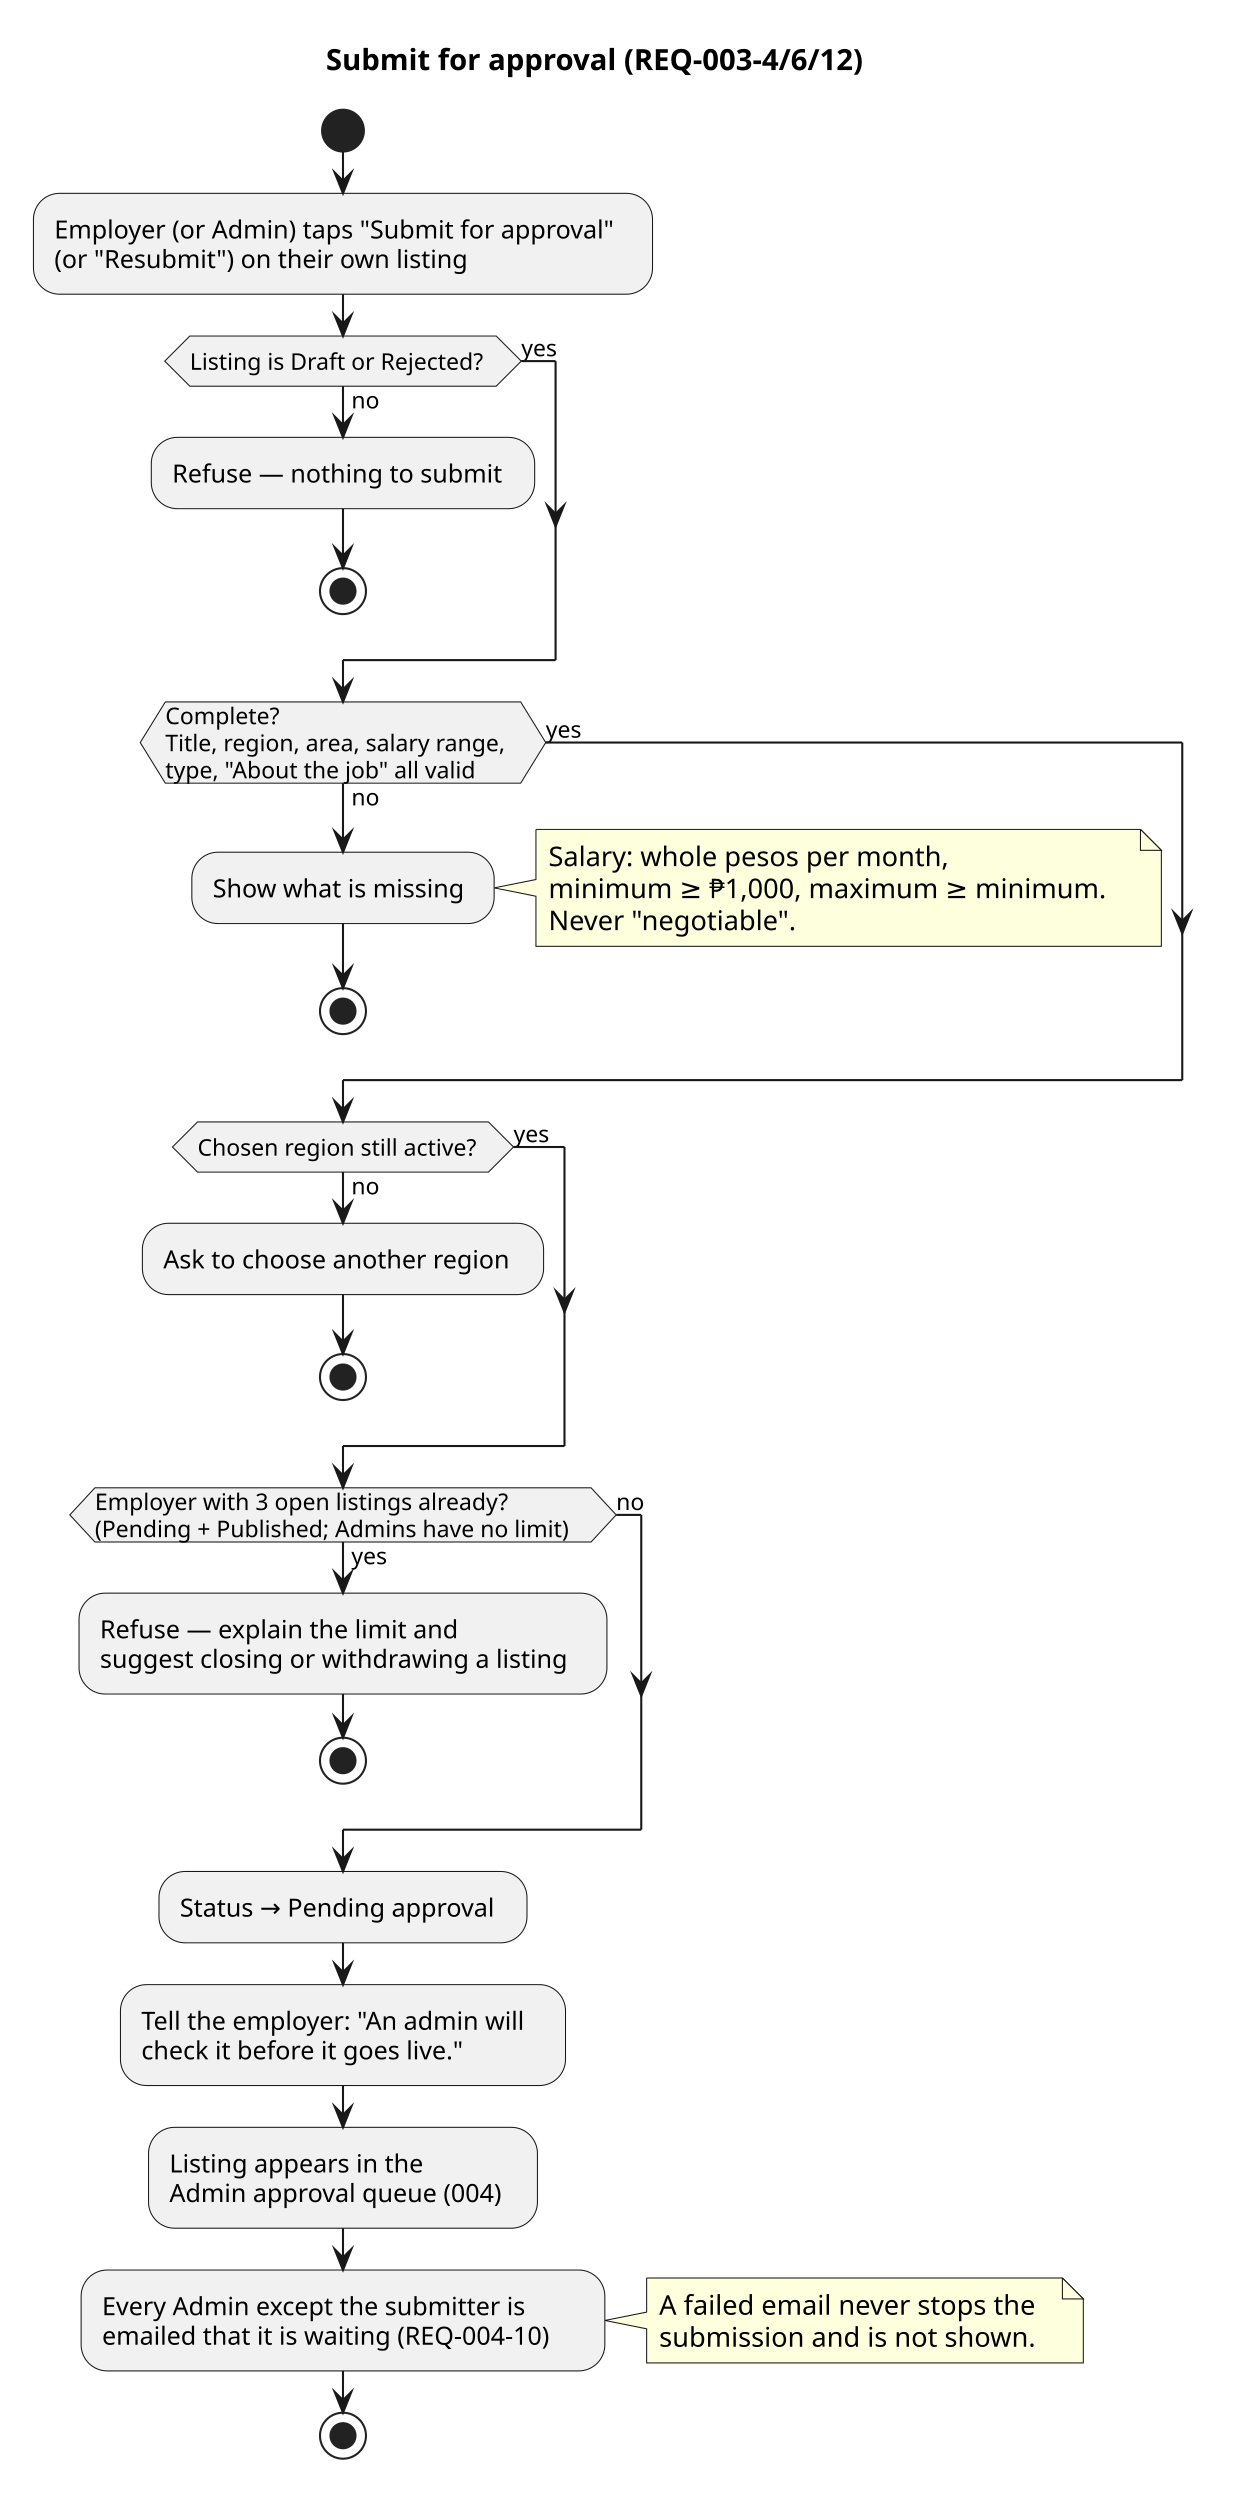
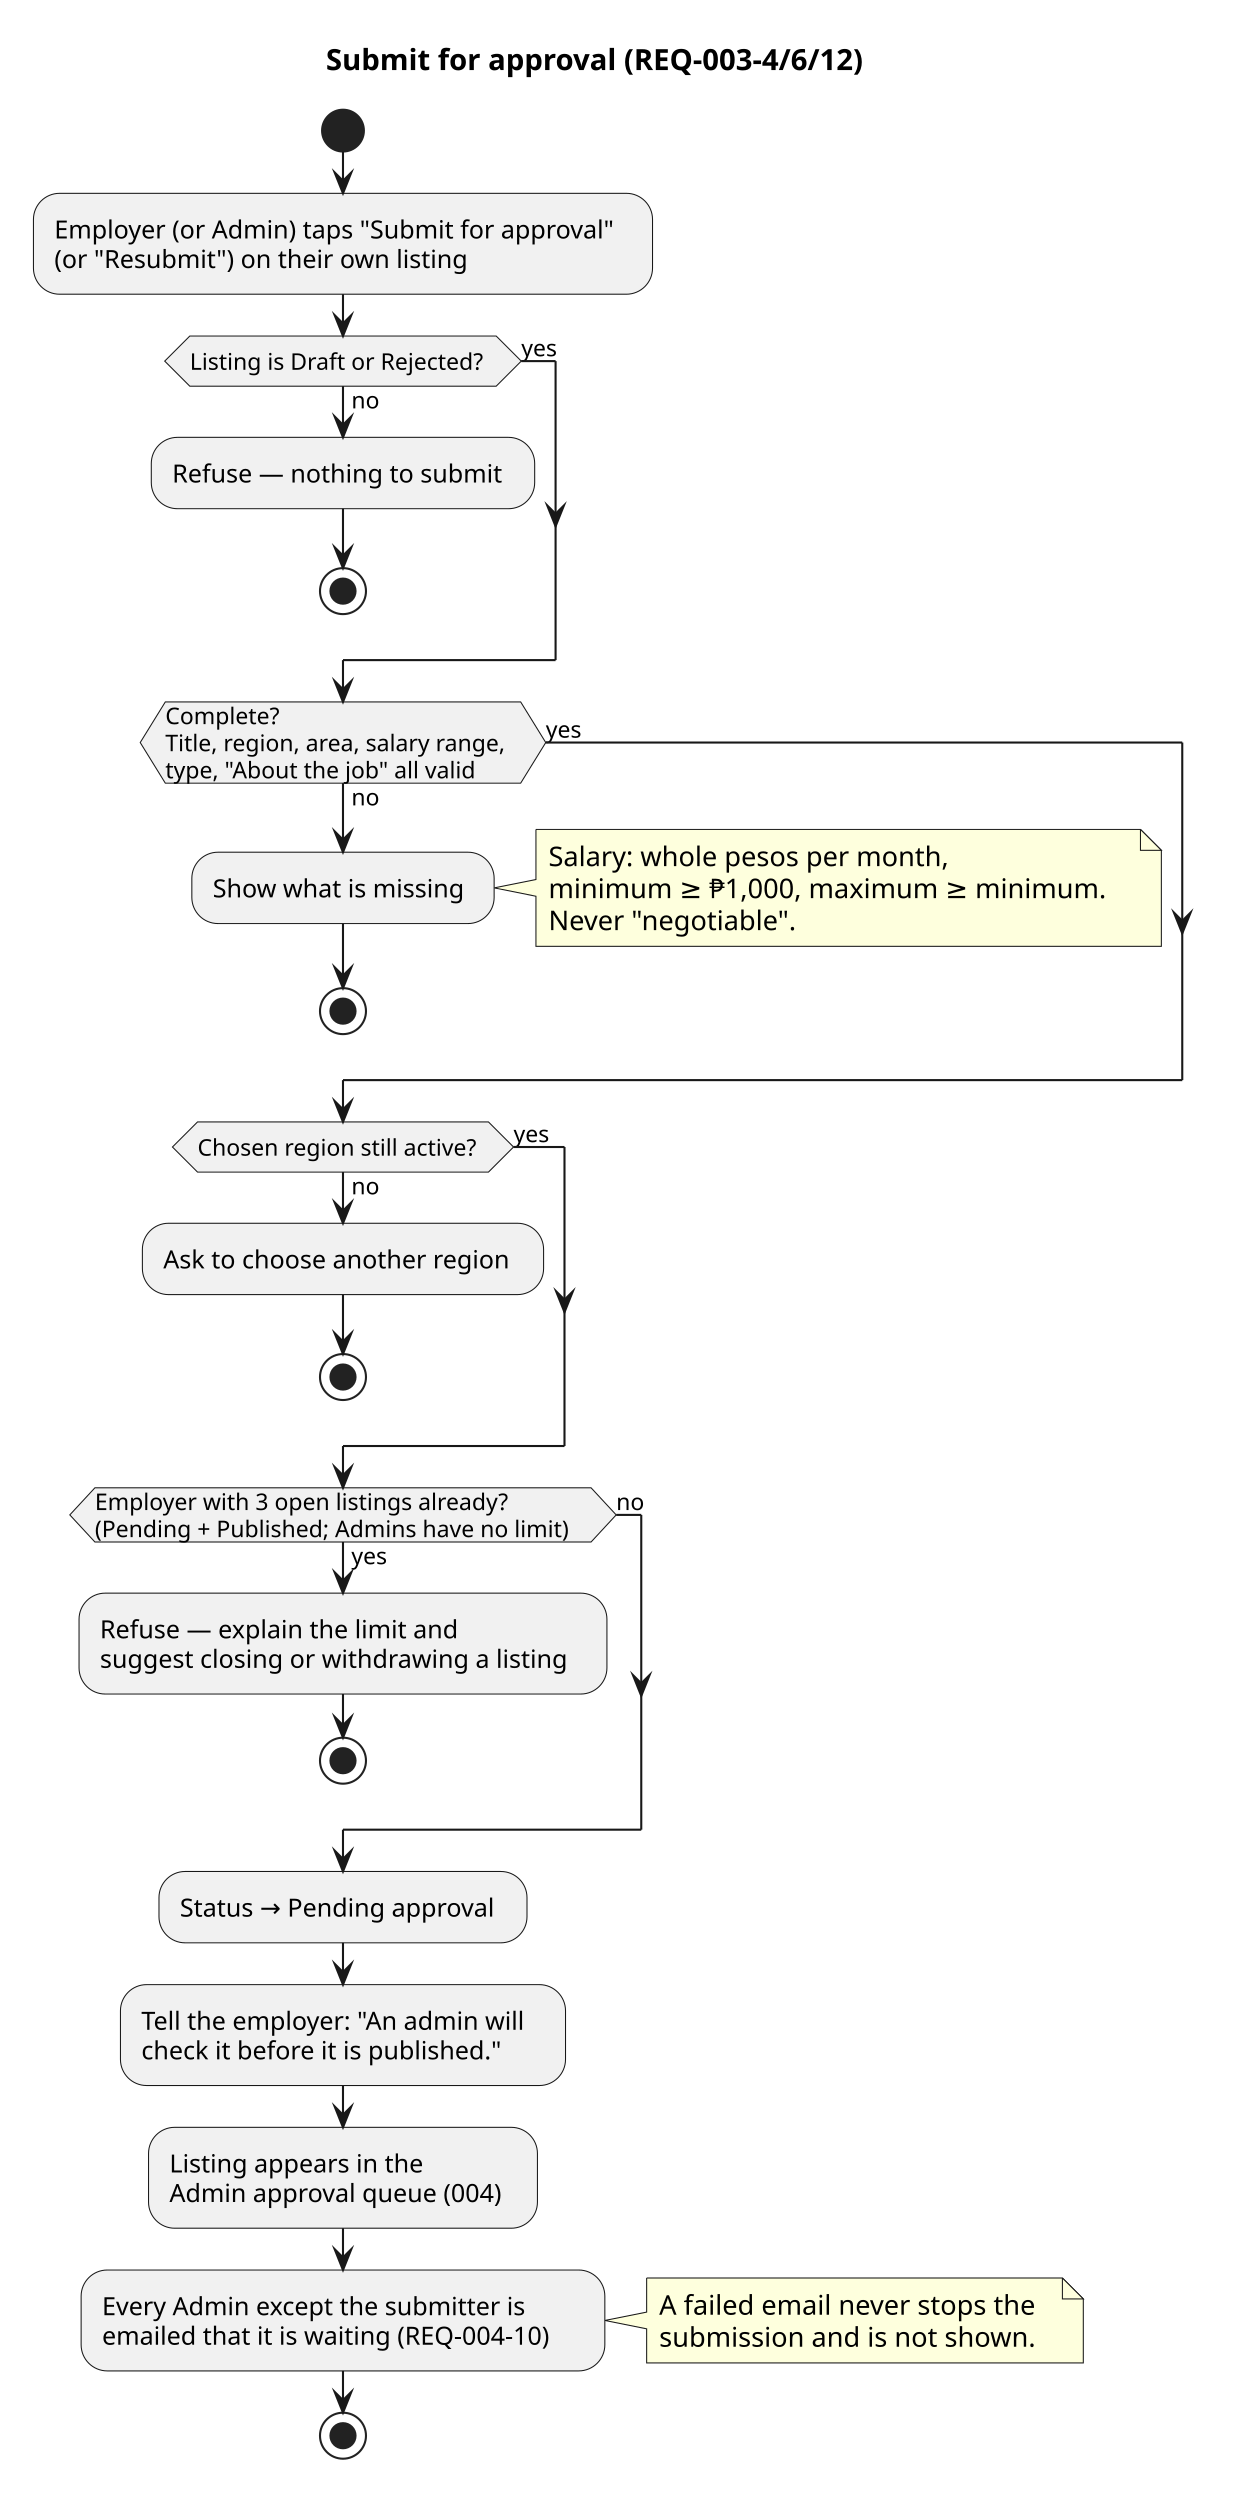
<svg xmlns="http://www.w3.org/2000/svg" version="1.1" data-diagram-type="ACTIVITY" style="width:600px;height:1196px;background:#FFFFFF;" width="600px" height="1196px" viewBox="0 0 600 1196" zoomAndPan="magnify" preserveAspectRatio="none" contentStyleType="text/css">
  <defs />
  <g font-family="sans-serif" lengthAdjust="spacing">
    <g class="title" data-source-line="2">
      <text x="155.926" y="33.535" fill="#000" font-size="14" textLength="286.74" font-weight="700">Submit for approval (REQ-003-4/6/12)</text>
    </g>
    <ellipse cx="164.085" cy="62.488" rx="10" ry="10" fill="#222" style="stroke:#222;stroke-width:1;" />
    <rect x="16" y="92.488" width="296.17" height="48.266" fill="#F1F1F1" style="stroke:#181818;stroke-width:0.5;" rx="12.5" ry="12.5" />
    <text x="26" y="114.09" fill="#000" font-size="12" textLength="276.17">Employer (or Admin) taps "Submit for approval"</text>
    <text x="26" y="128.223" fill="#000" font-size="12" textLength="204.41">(or "Resubmit") on their own listing</text>
    <rect x="72.379" y="209.231" width="183.412" height="34.133" fill="#F1F1F1" style="stroke:#181818;stroke-width:0.5;" rx="12.5" ry="12.5" />
    <text x="82.379" y="230.833" fill="#000" font-size="12" textLength="163.412">Refuse — nothing to submit</text>
    <ellipse cx="164.085" cy="282.798" rx="11" ry="11" fill="none" style="stroke:#222;stroke-width:1;" />
    <ellipse cx="164.085" cy="282.798" rx="6" ry="6" fill="#222" style="stroke:#222;stroke-width:1;" />
    <polygon points="90.799,160.754,237.371,160.754,249.371,172.754,237.371,184.754,90.799,184.754,78.799,172.754,90.799,160.754" fill="#F1F1F1" style="stroke:#181818;stroke-width:0.5;stroke-linejoin:miter;stroke-miterlimit:10;" />
    <text x="168.085" y="195.389" fill="#000" font-size="11" textLength="13.583">no</text>
    <text x="90.799" y="176.911" fill="#000" font-size="11" textLength="146.572">Listing is Draft or Rejected?</text>
    <text x="249.371" y="170.434" fill="#000" font-size="11" textLength="17.483">yes</text>
    <path d="M256.394,396.798 L256.394,420.764 L236.394,424.764 L256.394,428.764 L256.394,452.729 A0,0 0 0 0 256.394,452.729 L555.592,452.729 A0,0 0 0 0 555.592,452.729 L555.592,406.798 L545.592,396.798 L256.394,396.798 A0,0 0 0 0 256.394,396.798" style="stroke:#181818;stroke-width:0.5;" fill="#FEFFDD" />
    <path d="M545.592,396.798 L545.592,406.798 L555.592,406.798 L545.592,396.798" style="stroke:#181818;stroke-width:0.5;" fill="#FEFFDD" />
    <text x="262.394" y="414.366" fill="#000" font-size="13" textLength="197.507">Salary: whole pesos per month,</text>
    <text x="262.394" y="429.677" fill="#000" font-size="13" textLength="278.199">minimum ≥ ₱1,000, maximum ≥ minimum.</text>
    <text x="262.394" y="444.987" fill="#000" font-size="13" textLength="120.459">Never "negotiable".</text>
    <rect x="91.776" y="407.697" width="144.617" height="34.133" fill="#F1F1F1" style="stroke:#181818;stroke-width:0.5;" rx="12.5" ry="12.5" />
    <text x="101.776" y="429.299" fill="#000" font-size="12" textLength="124.617">Show what is missing</text>
    <ellipse cx="164.085" cy="483.729" rx="11" ry="11" fill="none" style="stroke:#222;stroke-width:1;" />
    <ellipse cx="164.085" cy="483.729" rx="6" ry="6" fill="#222" style="stroke:#222;stroke-width:1;" />
    <polygon points="79.082,335.798,249.088,335.798,261.088,355.23,249.088,374.663,79.082,374.663,67.082,355.23,79.082,335.798" fill="#F1F1F1" style="stroke:#181818;stroke-width:0.5;stroke-linejoin:miter;stroke-miterlimit:10;" />
    <text x="168.085" y="385.298" fill="#000" font-size="11" textLength="13.583">no</text>
    <text x="79.082" y="346.433" fill="#000" font-size="11" textLength="55.752">Complete?</text>
    <text x="79.082" y="359.388" fill="#000" font-size="11" textLength="170.006">Title, region, area, salary range,</text>
    <text x="79.082" y="372.343" fill="#000" font-size="11" textLength="155.805">type, "About the job" all valid</text>
    <text x="261.088" y="352.91" fill="#000" font-size="11" textLength="17.483">yes</text>
    <rect x="68.116" y="585.207" width="191.938" height="34.133" fill="#F1F1F1" style="stroke:#181818;stroke-width:0.5;" rx="12.5" ry="12.5" />
    <text x="78.116" y="606.809" fill="#000" font-size="12" textLength="171.938">Ask to choose another region</text>
    <ellipse cx="164.085" cy="658.773" rx="11" ry="11" fill="none" style="stroke:#222;stroke-width:1;" />
    <ellipse cx="164.085" cy="658.773" rx="6" ry="6" fill="#222" style="stroke:#222;stroke-width:1;" />
    <polygon points="94.497,536.729,233.673,536.729,245.673,548.729,233.673,560.729,94.497,560.729,82.497,548.729,94.497,536.729" fill="#F1F1F1" style="stroke:#181818;stroke-width:0.5;stroke-linejoin:miter;stroke-miterlimit:10;" />
    <text x="168.085" y="571.364" fill="#000" font-size="11" textLength="13.583">no</text>
    <text x="94.497" y="552.887" fill="#000" font-size="11" textLength="139.176">Chosen region still active?</text>
    <text x="245.673" y="546.409" fill="#000" font-size="11" textLength="17.483">yes</text>
    <rect x="37.814" y="762.161" width="252.541" height="48.266" fill="#F1F1F1" style="stroke:#181818;stroke-width:0.5;" rx="12.5" ry="12.5" />
    <text x="47.814" y="783.763" fill="#000" font-size="12" textLength="178.875">Refuse — explain the limit and</text>
    <text x="47.814" y="797.896" fill="#000" font-size="12" textLength="232.541">suggest closing or withdrawing a listing</text>
    <ellipse cx="164.085" cy="842.316" rx="11" ry="11" fill="none" style="stroke:#222;stroke-width:1;" />
    <ellipse cx="164.085" cy="842.316" rx="6" ry="6" fill="#222" style="stroke:#222;stroke-width:1;" />
    <polygon points="45.392,711.773,282.778,711.773,294.778,724.729,282.778,737.684,45.392,737.684,33.392,724.729,45.392,711.773" fill="#F1F1F1" style="stroke:#181818;stroke-width:0.5;stroke-linejoin:miter;stroke-miterlimit:10;" />
    <text x="168.085" y="748.318" fill="#000" font-size="11" textLength="17.483">yes</text>
    <text x="45.392" y="722.408" fill="#000" font-size="11" textLength="204.88">Employer with 3 open listings already?</text>
    <text x="45.392" y="735.363" fill="#000" font-size="11" textLength="237.386">(Pending + Published; Admins have no limit)</text>
    <text x="294.778" y="722.408" fill="#000" font-size="11" textLength="13.583">no</text>
    <rect x="76.056" y="895.316" width="176.059" height="34.133" fill="#F1F1F1" style="stroke:#181818;stroke-width:0.5;" rx="12.5" ry="12.5" />
    <text x="86.056" y="916.918" fill="#000" font-size="12" textLength="156.059">Status → Pending approval</text>
    <rect x="57.625" y="949.449" width="212.92" height="48.266" fill="#F1F1F1" style="stroke:#181818;stroke-width:0.5;" rx="12.5" ry="12.5" />
    <text x="67.625" y="971.051" fill="#000" font-size="12" textLength="192.92">Tell the employer: "An admin will</text>
-     <text x="67.625" y="985.184" fill="#000" font-size="12" textLength="161.725">check it before it goes live."</text>
+     <text x="67.625" y="985.184" fill="#000" font-size="12" textLength="181.113">check it before it is published."</text>
    <rect x="71.061" y="1017.715" width="186.049" height="48.266" fill="#F1F1F1" style="stroke:#181818;stroke-width:0.5;" rx="12.5" ry="12.5" />
    <text x="81.061" y="1039.316" fill="#000" font-size="12" textLength="125.871">Listing appears in the</text>
    <text x="81.061" y="1053.449" fill="#000" font-size="12" textLength="166.049">Admin approval queue (004)</text>
    <path d="M309.356,1089.803 L309.356,1106.113 L289.356,1110.113 L309.356,1114.113 L309.356,1130.424 A0,0 0 0 0 309.356,1130.424 L518.253,1130.424 A0,0 0 0 0 518.253,1130.424 L518.253,1099.803 L508.253,1089.803 L309.356,1089.803 A0,0 0 0 0 309.356,1089.803" style="stroke:#181818;stroke-width:0.5;" fill="#FEFFDD" />
    <path d="M508.253,1089.803 L508.253,1099.803 L518.253,1099.803 L508.253,1089.803" style="stroke:#181818;stroke-width:0.5;" fill="#FEFFDD" />
    <text x="315.356" y="1107.371" fill="#000" font-size="13" textLength="187.567">A failed email never stops the</text>
    <text x="315.356" y="1122.682" fill="#000" font-size="13" textLength="187.897">submission and is not shown.</text>
    <rect x="38.813" y="1085.98" width="250.543" height="48.266" fill="#F1F1F1" style="stroke:#181818;stroke-width:0.5;" rx="12.5" ry="12.5" />
    <text x="48.813" y="1107.582" fill="#000" font-size="12" textLength="211.002">Every Admin except the submitter is</text>
    <text x="48.813" y="1121.715" fill="#000" font-size="12" textLength="230.543">emailed that it is waiting (REQ-004-10)</text>
    <ellipse cx="164.085" cy="1165.246" rx="11" ry="11" fill="none" style="stroke:#222;stroke-width:1;" />
    <ellipse cx="164.085" cy="1165.246" rx="6" ry="6" fill="#222" style="stroke:#222;stroke-width:1;" />
    <line x1="164.085" y1="72.488" x2="164.085" y2="92.488" style="stroke:#181818;stroke-width:1;" />
    <polygon points="160.085,82.488,164.085,92.488,168.085,82.488,164.085,86.488" fill="#181818" style="stroke:#181818;stroke-width:1;stroke-linejoin:miter;stroke-miterlimit:10;" />
    <line x1="164.085" y1="243.364" x2="164.085" y2="271.798" style="stroke:#181818;stroke-width:1;" />
    <polygon points="160.085,261.798,164.085,271.798,168.085,261.798,164.085,265.798" fill="#181818" style="stroke:#181818;stroke-width:1;stroke-linejoin:miter;stroke-miterlimit:10;" />
    <line x1="164.085" y1="184.754" x2="164.085" y2="209.231" style="stroke:#181818;stroke-width:1;" />
    <polygon points="160.085,199.231,164.085,209.231,168.085,199.231,164.085,203.231" fill="#181818" style="stroke:#181818;stroke-width:1;stroke-linejoin:miter;stroke-miterlimit:10;" />
    <line x1="249.371" y1="172.754" x2="265.791" y2="172.754" style="stroke:#181818;stroke-width:1;" />
    <polygon points="261.791,241.798,265.791,251.798,269.791,241.798,265.791,245.798" fill="#181818" style="stroke:#181818;stroke-width:1;stroke-linejoin:miter;stroke-miterlimit:10;" />
    <line x1="265.791" y1="172.754" x2="265.791" y2="315.798" style="stroke:#181818;stroke-width:1;" />
    <line x1="265.791" y1="315.798" x2="164.085" y2="315.798" style="stroke:#181818;stroke-width:1;" />
    <line x1="164.085" y1="315.798" x2="164.085" y2="335.798" style="stroke:#181818;stroke-width:1;" />
    <polygon points="160.085,325.798,164.085,335.798,168.085,325.798,164.085,329.798" fill="#181818" style="stroke:#181818;stroke-width:1;stroke-linejoin:miter;stroke-miterlimit:10;" />
    <line x1="164.085" y1="140.754" x2="164.085" y2="160.754" style="stroke:#181818;stroke-width:1;" />
    <polygon points="160.085,150.754,164.085,160.754,168.085,150.754,164.085,154.754" fill="#181818" style="stroke:#181818;stroke-width:1;stroke-linejoin:miter;stroke-miterlimit:10;" />
    <line x1="164.085" y1="441.83" x2="164.085" y2="472.729" style="stroke:#181818;stroke-width:1;" />
    <polygon points="160.085,462.729,164.085,472.729,168.085,462.729,164.085,466.729" fill="#181818" style="stroke:#181818;stroke-width:1;stroke-linejoin:miter;stroke-miterlimit:10;" />
    <line x1="164.085" y1="374.663" x2="164.085" y2="407.697" style="stroke:#181818;stroke-width:1;" />
    <polygon points="160.085,397.697,164.085,407.697,168.085,397.697,164.085,401.697" fill="#181818" style="stroke:#181818;stroke-width:1;stroke-linejoin:miter;stroke-miterlimit:10;" />
    <line x1="261.088" y1="355.23" x2="565.592" y2="355.23" style="stroke:#181818;stroke-width:1;" />
    <polygon points="561.592,436.547,565.592,446.547,569.592,436.547,565.592,440.547" fill="#181818" style="stroke:#181818;stroke-width:1;stroke-linejoin:miter;stroke-miterlimit:10;" />
    <line x1="565.592" y1="355.23" x2="565.592" y2="516.729" style="stroke:#181818;stroke-width:1;" />
    <line x1="565.592" y1="516.729" x2="164.085" y2="516.729" style="stroke:#181818;stroke-width:1;" />
    <line x1="164.085" y1="516.729" x2="164.085" y2="536.729" style="stroke:#181818;stroke-width:1;" />
    <polygon points="160.085,526.729,164.085,536.729,168.085,526.729,164.085,530.729" fill="#181818" style="stroke:#181818;stroke-width:1;stroke-linejoin:miter;stroke-miterlimit:10;" />
    <line x1="164.085" y1="619.34" x2="164.085" y2="647.773" style="stroke:#181818;stroke-width:1;" />
    <polygon points="160.085,637.773,164.085,647.773,168.085,637.773,164.085,641.773" fill="#181818" style="stroke:#181818;stroke-width:1;stroke-linejoin:miter;stroke-miterlimit:10;" />
    <line x1="164.085" y1="560.729" x2="164.085" y2="585.207" style="stroke:#181818;stroke-width:1;" />
    <polygon points="160.085,575.207,164.085,585.207,168.085,575.207,164.085,579.207" fill="#181818" style="stroke:#181818;stroke-width:1;stroke-linejoin:miter;stroke-miterlimit:10;" />
    <line x1="245.673" y1="548.729" x2="270.054" y2="548.729" style="stroke:#181818;stroke-width:1;" />
    <polygon points="266.054,617.773,270.054,627.773,274.054,617.773,270.054,621.773" fill="#181818" style="stroke:#181818;stroke-width:1;stroke-linejoin:miter;stroke-miterlimit:10;" />
    <line x1="270.054" y1="548.729" x2="270.054" y2="691.773" style="stroke:#181818;stroke-width:1;" />
    <line x1="270.054" y1="691.773" x2="164.085" y2="691.773" style="stroke:#181818;stroke-width:1;" />
    <line x1="164.085" y1="691.773" x2="164.085" y2="711.773" style="stroke:#181818;stroke-width:1;" />
    <polygon points="160.085,701.773,164.085,711.773,168.085,701.773,164.085,705.773" fill="#181818" style="stroke:#181818;stroke-width:1;stroke-linejoin:miter;stroke-miterlimit:10;" />
    <line x1="164.085" y1="810.427" x2="164.085" y2="831.316" style="stroke:#181818;stroke-width:1;" />
    <polygon points="160.085,821.316,164.085,831.316,168.085,821.316,164.085,825.316" fill="#181818" style="stroke:#181818;stroke-width:1;stroke-linejoin:miter;stroke-miterlimit:10;" />
    <line x1="164.085" y1="737.684" x2="164.085" y2="762.161" style="stroke:#181818;stroke-width:1;" />
    <polygon points="160.085,752.161,164.085,762.161,168.085,752.161,164.085,756.161" fill="#181818" style="stroke:#181818;stroke-width:1;stroke-linejoin:miter;stroke-miterlimit:10;" />
    <line x1="294.778" y1="724.729" x2="306.778" y2="724.729" style="stroke:#181818;stroke-width:1;" />
    <polygon points="302.778,801.316,306.778,811.316,310.778,801.316,306.778,805.316" fill="#181818" style="stroke:#181818;stroke-width:1;stroke-linejoin:miter;stroke-miterlimit:10;" />
    <line x1="306.778" y1="724.729" x2="306.778" y2="875.316" style="stroke:#181818;stroke-width:1;" />
    <line x1="306.778" y1="875.316" x2="164.085" y2="875.316" style="stroke:#181818;stroke-width:1;" />
    <line x1="164.085" y1="875.316" x2="164.085" y2="895.316" style="stroke:#181818;stroke-width:1;" />
    <polygon points="160.085,885.316,164.085,895.316,168.085,885.316,164.085,889.316" fill="#181818" style="stroke:#181818;stroke-width:1;stroke-linejoin:miter;stroke-miterlimit:10;" />
    <line x1="164.085" y1="929.449" x2="164.085" y2="949.449" style="stroke:#181818;stroke-width:1;" />
    <polygon points="160.085,939.449,164.085,949.449,168.085,939.449,164.085,943.449" fill="#181818" style="stroke:#181818;stroke-width:1;stroke-linejoin:miter;stroke-miterlimit:10;" />
    <line x1="164.085" y1="997.715" x2="164.085" y2="1017.715" style="stroke:#181818;stroke-width:1;" />
    <polygon points="160.085,1007.715,164.085,1017.715,168.085,1007.715,164.085,1011.715" fill="#181818" style="stroke:#181818;stroke-width:1;stroke-linejoin:miter;stroke-miterlimit:10;" />
    <line x1="164.085" y1="1065.98" x2="164.085" y2="1085.98" style="stroke:#181818;stroke-width:1;" />
    <polygon points="160.085,1075.98,164.085,1085.98,168.085,1075.98,164.085,1079.98" fill="#181818" style="stroke:#181818;stroke-width:1;stroke-linejoin:miter;stroke-miterlimit:10;" />
    <line x1="164.085" y1="1134.246" x2="164.085" y2="1154.246" style="stroke:#181818;stroke-width:1;" />
    <polygon points="160.085,1144.246,164.085,1154.246,168.085,1144.246,164.085,1148.246" fill="#181818" style="stroke:#181818;stroke-width:1;stroke-linejoin:miter;stroke-miterlimit:10;" />
  </g>
</svg>
